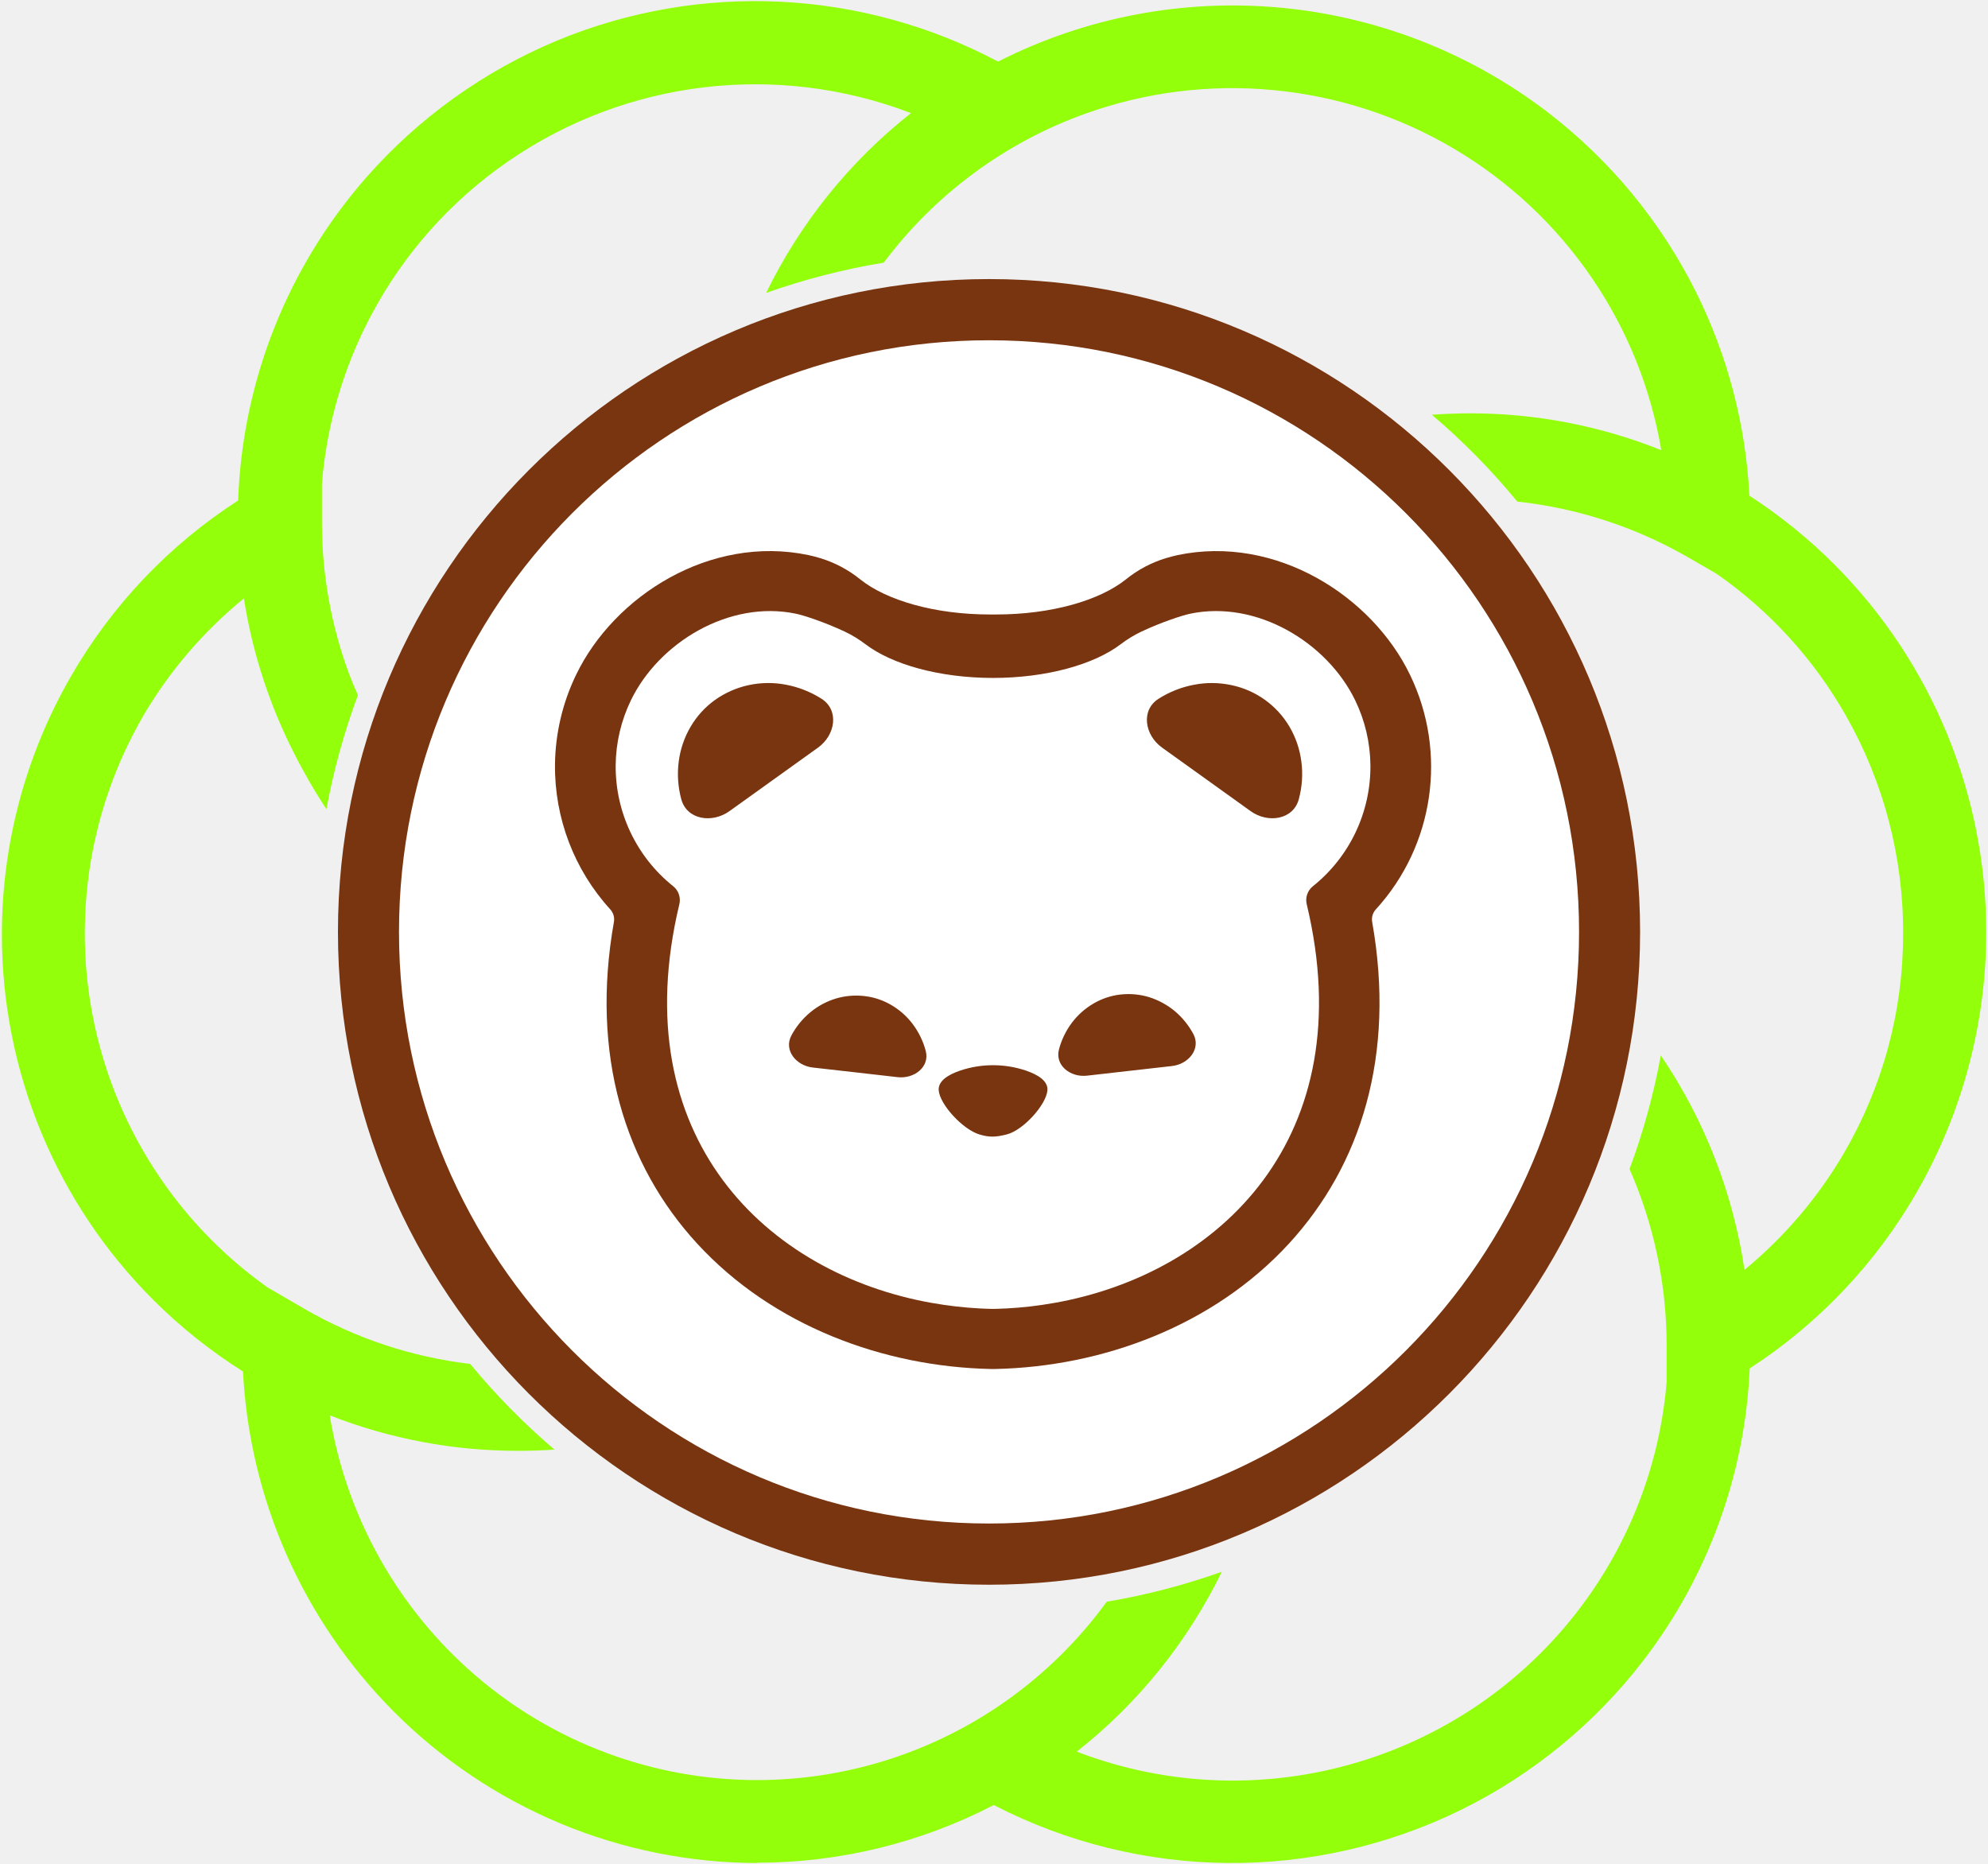
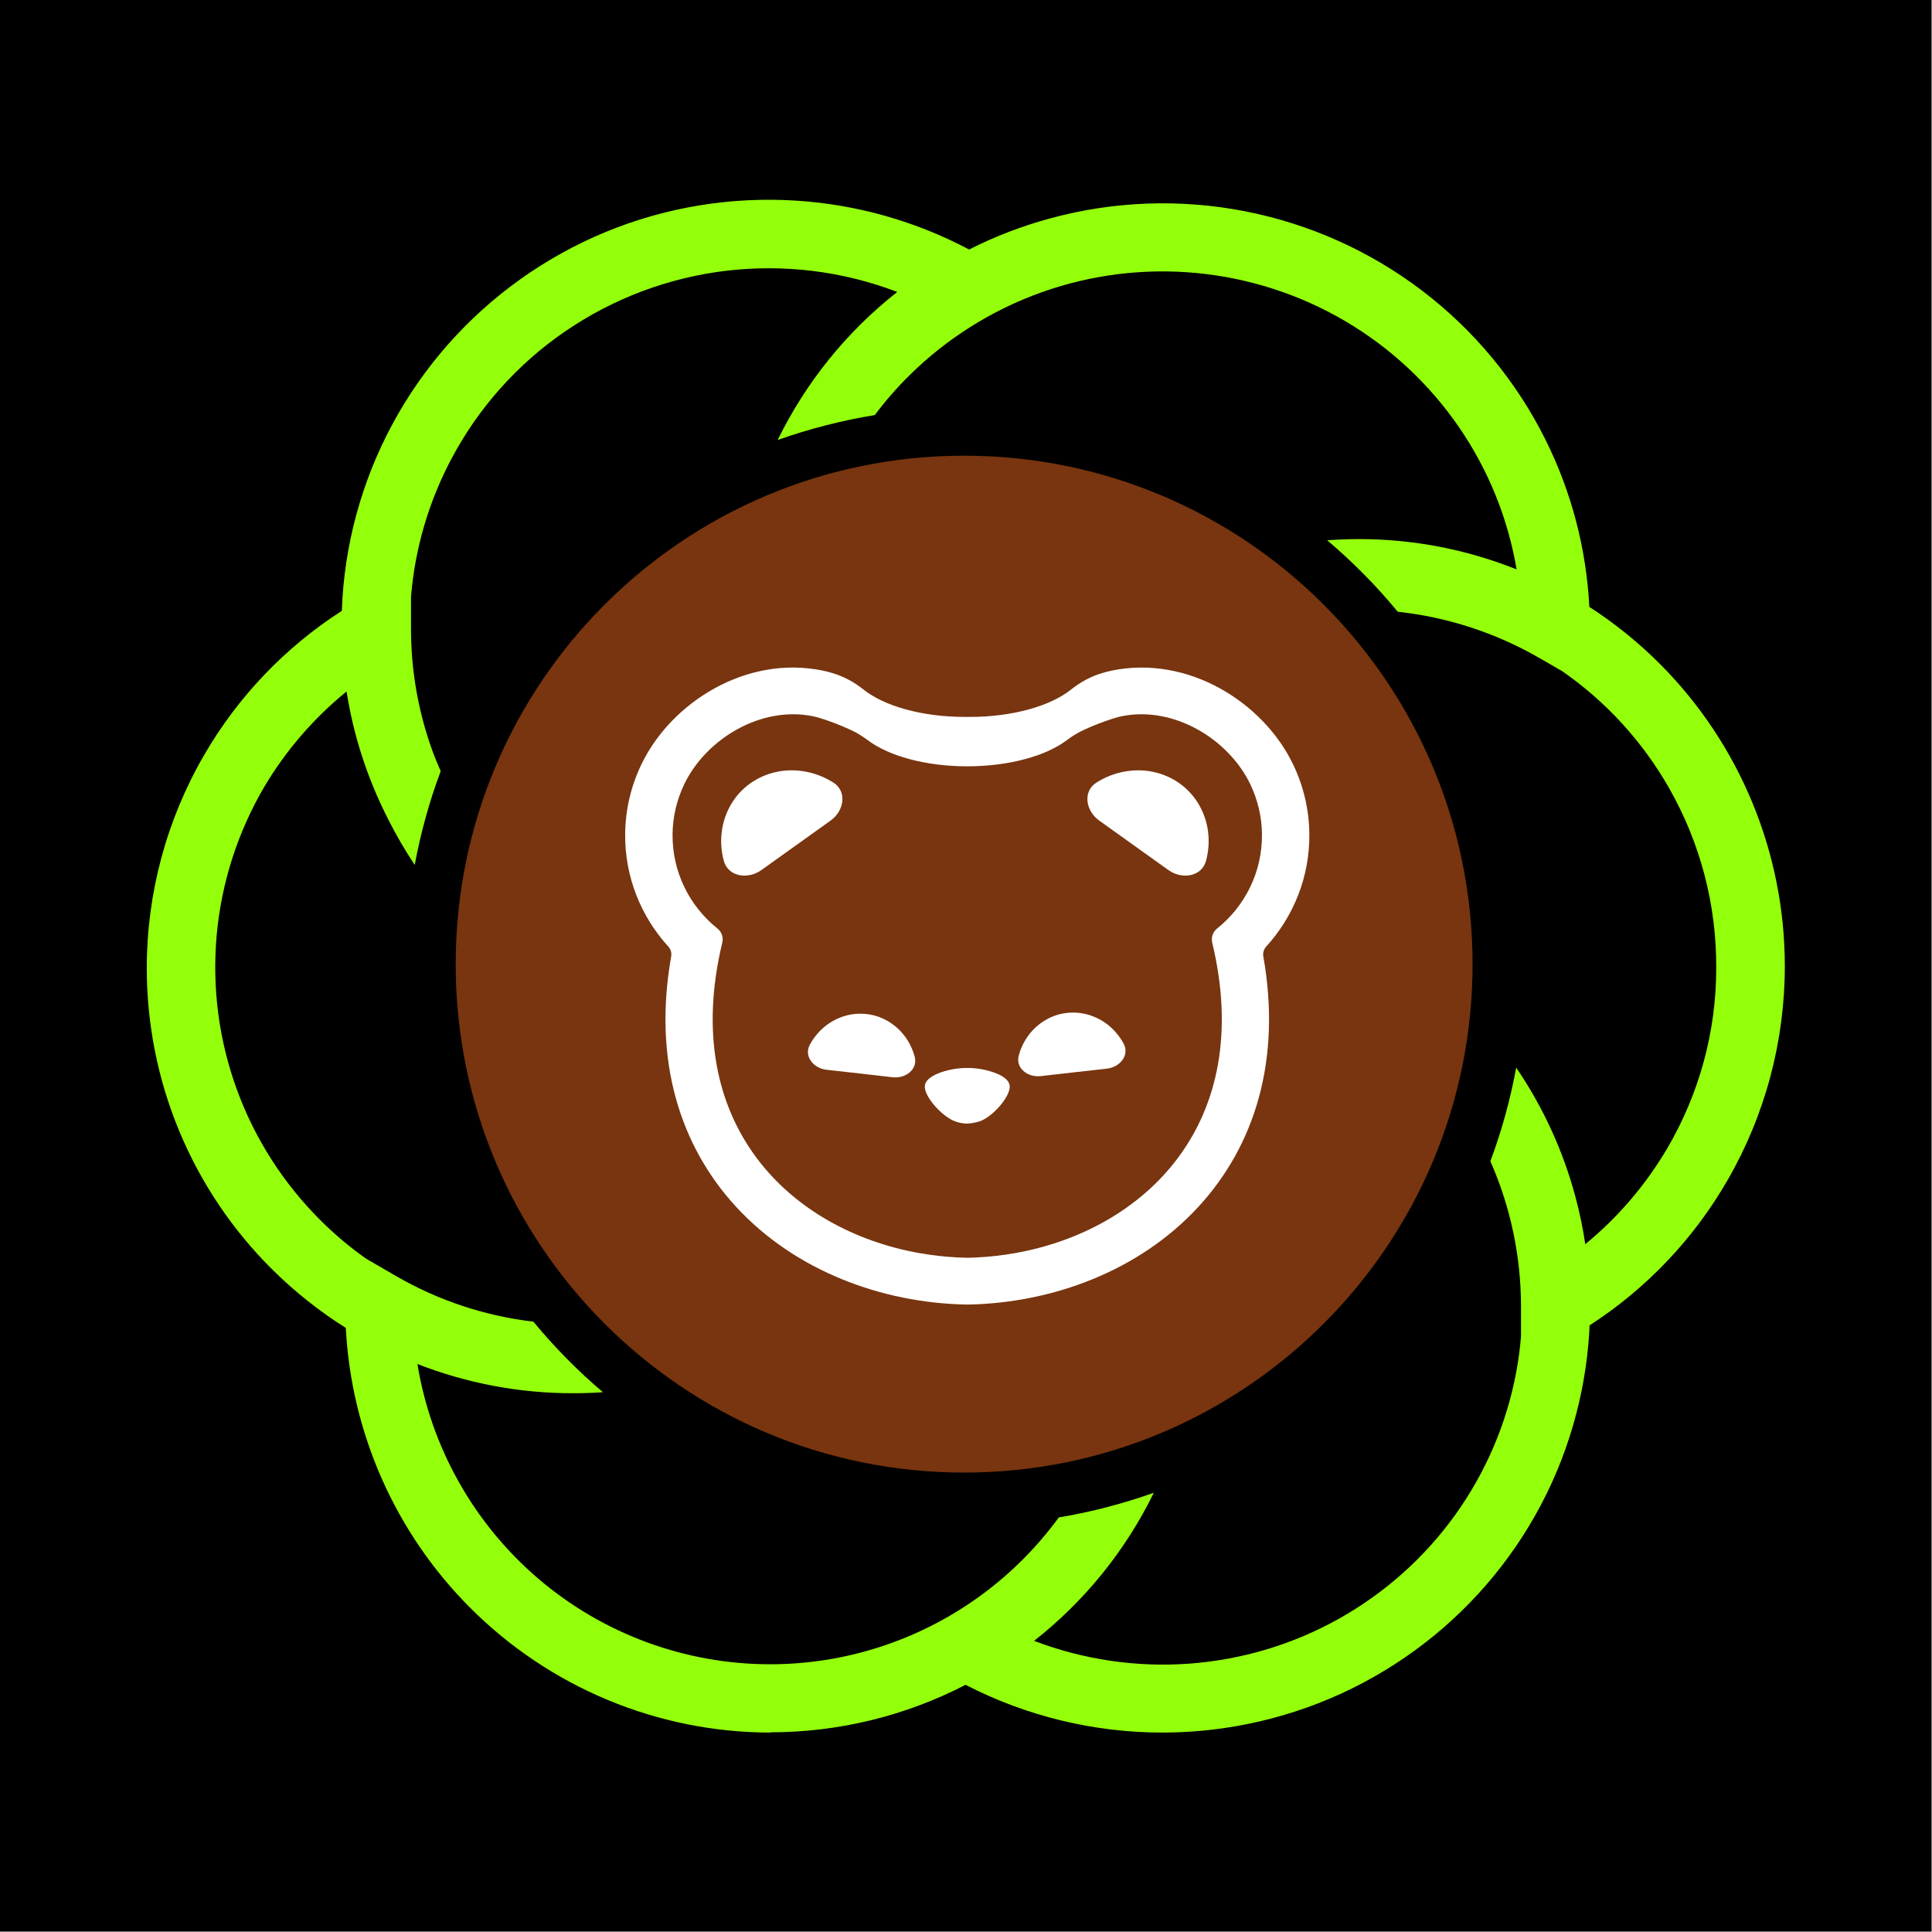
- <svg xmlns="http://www.w3.org/2000/svg" viewBox="0 0 128 120">
-   <path fill="#94FF0B" d="M118.165 36.397a33.6 33.6 0 0 0-5.528-4.484 33.2 33.2 0 0 0-3.415-13.065 33.3 33.3 0 0 0-9.641-11.676 33.37 33.37 0 0 0-35.32-3.207 33.33 33.33 0 0 0-28.37-1.363 33.5 33.5 0 0 0-12.298 8.81 33.3 33.3 0 0 0-8.26 20.81 33.14 33.14 0 0 0-10.752 11.3A33.24 33.24 0 0 0 .12 60.163a33.3 33.3 0 0 0 2.53 12.735 33.2 33.2 0 0 0 7.21 10.787 33.3 33.3 0 0 0 5.784 4.617 33.47 33.47 0 0 0 9.668 21.856 33.2 33.2 0 0 0 10.757 7.24 33.1 33.1 0 0 0 12.703 2.552l-.013-.019c5.299 0 10.52-1.274 15.227-3.714a33.43 33.43 0 0 0 30.127.289 33.4 33.4 0 0 0 11.701-9.601 33.23 33.23 0 0 0 6.844-18.8 33.3 33.3 0 0 0 10.779-11.386 33.56 33.56 0 0 0 4.449-16.707c0-8.85-3.494-17.34-9.72-23.614m.559 37.845a28.1 28.1 0 0 1-6.403 7.513 33.3 33.3 0 0 0-5.389-13.808 43.4 43.4 0 0 1-2.014 7.321 28.2 28.2 0 0 1 2.389 11.366v2.352a27.94 27.94 0 0 1-5.146 13.96 28.05 28.05 0 0 1-32.832 9.832 33.3 33.3 0 0 0 9.338-11.583 43.5 43.5 0 0 1-7.41 1.929 28 28 0 0 1-6.422 6.348 27.8 27.8 0 0 1-16.09 5.136c-6.64 0-13.06-2.38-18.104-6.71a28.06 28.06 0 0 1-9.41-16.772 33.1 33.1 0 0 0 12.134 2.284h.04c.77 0 1.533-.026 2.297-.078a44 44 0 0 1-5.43-5.519 27.8 27.8 0 0 1-10.713-3.57l-2.342-1.362A27.97 27.97 0 0 1 7.14 69.645a28 28 0 0 1-1.566-12.07 27.9 27.9 0 0 1 3.711-11.59 28.1 28.1 0 0 1 6.416-7.454q.11.67.237 1.33a33.4 33.4 0 0 0 3.008 8.66 35 35 0 0 0 2.073 3.575c.46-2.5 1.138-4.955 2.026-7.337q-.298-.666-.56-1.35a28 28 0 0 1-1.756-9.765v-2.535a28 28 0 0 1 3.125-10.728 27.9 27.9 0 0 1 8.918-10.029 28 28 0 0 1 25.882-3.069 33.3 33.3 0 0 0-9.326 11.577 44 44 0 0 1 7.575-1.949 28.05 28.05 0 0 1 12.999-9.598c3.872-1.386 8-1.902 12.094-1.511a28 28 0 0 1 11.595 3.76 28 28 0 0 1 8.897 8.323 27.9 27.9 0 0 1 4.475 11.097 33 33 0 0 0-12.28-2.37q-1.252.002-2.494.09a43.6 43.6 0 0 1 5.502 5.592 28.1 28.1 0 0 1 10.976 3.576l1.856 1.073a27.9 27.9 0 0 1 8.332 9.14 28.14 28.14 0 0 1 3.678 14.099c0 4.952-1.322 9.799-3.81 14.06" />
-   <path fill="#78350F" d="M63.68 102.032c23.152 0 41.92-18.818 41.92-42.032S86.832 17.968 63.68 17.968 21.76 36.786 21.76 60s18.768 42.032 41.92 42.032" />
-   <path fill="#fff" d="M63.68 98.091c20.981 0 37.99-17.054 37.99-38.091S84.661 21.908 63.68 21.908 25.69 38.963 25.69 60s17.009 38.091 37.99 38.091" />
-   <path fill="#78350F" d="M52.886 44.984a6.5 6.5 0 0 0-2.284-.9 6 6 0 0 0-2.402.028 5.9 5.9 0 0 0-2.154.947 5.6 5.6 0 0 0-1.58 1.73 5.9 5.9 0 0 0-.766 2.249 6.2 6.2 0 0 0 .165 2.418c.352 1.322 1.98 1.573 3.1.77l2.85-2.044 2.858-2.05c1.118-.804 1.378-2.412.213-3.148m30.139 1.805a5.68 5.68 0 0 0-3.735-2.677 6 6 0 0 0-2.402-.026 6.5 6.5 0 0 0-2.285.899c-1.166.734-.904 2.342.213 3.146l2.859 2.05 2.85 2.045c1.12.803 2.747.552 3.1-.77.214-.788.27-1.61.165-2.418a5.9 5.9 0 0 0-.765-2.249M66.058 68.93a6.64 6.64 0 0 0-4.239 0c-.76.259-1.422.66-1.38 1.266.076.927 1.546 2.514 2.608 2.841.65.197 1.057.184 1.782 0 1.062-.273 2.54-1.914 2.61-2.84.048-.607-.623-1.007-1.381-1.267m-7.283-2.985a4.7 4.7 0 0 0-1.393-1.24 4.4 4.4 0 0 0-1.747-.577 4.6 4.6 0 0 0-1.837.169c-.6.185-1.159.489-1.642.893a5 5 0 0 0-1.201 1.478c-.504.946.297 1.941 1.374 2.064l2.72.307 2.74.313c1.077.123 2.09-.661 1.814-1.696a5 5 0 0 0-.828-1.71m16.858-.852a4.9 4.9 0 0 0-1.644-.893 4.6 4.6 0 0 0-1.835-.17 4.4 4.4 0 0 0-1.746.58 4.7 4.7 0 0 0-1.395 1.24 5 5 0 0 0-.829 1.71c-.275 1.035.74 1.82 1.808 1.695l2.742-.312 2.725-.308c1.078-.121 1.879-1.116 1.376-2.063a5.1 5.1 0 0 0-1.202-1.479" />
-   <path fill="#78350F" d="M88.582 58.555a13.61 13.61 0 0 0 2.202-15.11c-2.445-5.07-8.63-9.027-14.959-7.706q-.386.087-.765.2a7.6 7.6 0 0 0-2.568 1.365c-1.69 1.353-4.798 2.259-8.353 2.259h-.403c-3.552 0-6.66-.909-8.351-2.262a7.6 7.6 0 0 0-2.569-1.364 10 10 0 0 0-.765-.199c-6.33-1.321-12.513 2.636-14.957 7.706a13.6 13.6 0 0 0-1.36 5.77 13.63 13.63 0 0 0 3.563 9.34.96.96 0 0 1 .233.791c-1.525 8.604.726 15.683 5.358 20.723C49.754 85.362 56.89 88 63.813 88.142h.251c6.922-.143 14.06-2.779 18.925-8.072 4.633-5.042 6.883-12.12 5.358-20.724a.95.95 0 0 1 .234-.791m-4.052-1.492a1.14 1.14 0 0 0-.393 1.158c3.596 15.022-5.646 23.791-16.264 25.67h-.006q-1.539.275-3.1.355c-.061 0-.13.006-.192.006-.194.014-.393.014-.587.021h-.097c-.194-.007-.393-.007-.587-.02-.062 0-.13-.008-.194-.008a25 25 0 0 1-3.098-.355h-.008c-10.616-1.878-19.86-10.647-16.263-25.67a1.14 1.14 0 0 0-.392-1.157 9.87 9.87 0 0 1-3.707-7.815c.017-1.436.35-2.85.972-4.142 1.808-3.754 6.358-6.486 10.631-5.593.5.103 1.842.54 3.15 1.154.474.223.92.501 1.336.816 1.713 1.299 4.749 2.161 8.208 2.166 3.461-.004 6.498-.868 8.21-2.164a7.6 7.6 0 0 1 1.336-.817c1.307-.615 2.648-1.05 3.15-1.155 4.271-.893 8.821 1.84 10.63 5.595a9.8 9.8 0 0 1 .972 4.14 9.87 9.87 0 0 1-3.707 7.815" />
+ <svg xmlns="http://www.w3.org/2000/svg" width="128" height="128" viewBox="0 0 128 128" fill="none">
+   <g clip-path="url(#clip0_2116_2302)">
+     <path d="M127.972 0H0V127.972H127.972V0Z" fill="black" />
+     <path d="M109.993 44.006C108.556 42.566 106.98 41.294 105.297 40.207C105.102 36.363 104.118 32.597 102.396 29.139C100.468 25.262 97.662 21.875 94.207 19.248C90.747 16.62 86.734 14.824 82.463 13.993C78.193 13.162 73.793 13.323 69.596 14.462C67.729 14.969 65.918 15.661 64.207 16.531C60.68 14.662 56.795 13.558 52.798 13.296C48.466 13.011 44.123 13.72 40.11 15.376C36.107 17.033 32.53 19.588 29.662 22.841C26.8 26.093 24.721 29.959 23.597 34.137C23.038 36.212 22.72 38.332 22.647 40.469C18.891 42.885 15.755 46.164 13.514 50.042C11.032 54.326 9.724 59.185 9.724 64.139C9.724 67.837 10.45 71.502 11.87 74.922C13.29 78.342 15.369 81.449 17.997 84.065C19.489 85.549 21.132 86.86 22.91 87.976C23.273 94.933 26.186 101.537 31.121 106.491C36.404 111.796 43.57 114.781 51.049 114.787L51.038 114.77C55.56 114.77 59.992 113.682 63.972 111.624C68.008 113.704 72.486 114.792 77.041 114.787C81.385 114.781 85.672 113.782 89.562 111.869C93.458 109.95 96.857 107.172 99.501 103.735C102.145 100.305 103.956 96.31 104.8 92.065C105.079 90.659 105.253 89.237 105.314 87.808C109.082 85.376 112.223 82.074 114.47 78.163C116.947 73.862 118.249 68.981 118.249 64.01C118.249 56.507 115.275 49.311 109.993 44.006ZM110.468 76.066C109.043 78.493 107.203 80.646 105.029 82.431C104.873 81.365 104.649 80.305 104.369 79.262C103.548 76.216 102.223 73.332 100.451 70.733C100.06 72.869 99.484 74.944 98.741 76.936C100.077 79.96 100.77 83.24 100.77 86.564V88.556C100.703 89.337 100.602 90.112 100.457 90.888C99.819 94.313 98.439 97.549 96.398 100.383C94.364 103.211 91.725 105.56 88.679 107.261C85.633 108.962 82.245 109.972 78.757 110.223C75.275 110.474 71.776 109.955 68.511 108.711C71.865 106.078 74.576 102.72 76.443 98.899C74.42 99.618 72.318 100.171 70.149 100.533C68.64 102.597 66.806 104.416 64.693 105.911C60.697 108.739 55.923 110.262 51.026 110.262C45.392 110.262 39.936 108.248 35.649 104.578C31.395 100.935 28.561 95.903 27.655 90.369C30.937 91.652 34.436 92.311 37.963 92.305H37.997C38.651 92.305 39.299 92.282 39.947 92.238C38.276 90.821 36.733 89.253 35.336 87.563C32.139 87.189 29.042 86.163 26.236 84.54L24.246 83.385C23.184 82.632 22.178 81.789 21.25 80.863C18.779 78.409 16.878 75.441 15.688 72.172C14.497 68.903 14.044 65.411 14.357 61.946C14.671 58.482 15.749 55.129 17.51 52.128C18.941 49.718 20.786 47.582 22.96 45.813C23.022 46.192 23.089 46.566 23.162 46.94C23.67 49.501 24.537 51.966 25.716 54.276C26.241 55.319 26.828 56.329 27.477 57.305C27.874 55.163 28.449 53.088 29.198 51.09C29.031 50.711 28.869 50.332 28.723 49.947C27.739 47.308 27.231 44.508 27.231 41.674V39.526C27.493 36.358 28.393 33.267 29.886 30.439C31.68 27.036 34.279 24.118 37.46 21.942C40.641 19.767 44.302 18.389 48.131 17.937C51.96 17.485 55.845 17.965 59.445 19.343C56.074 21.993 53.374 25.357 51.524 29.15C53.592 28.419 55.744 27.861 57.958 27.499C58.651 26.573 59.411 25.697 60.238 24.882C62.715 22.428 65.705 20.548 68.992 19.371C72.279 18.194 75.789 17.759 79.272 18.088C82.748 18.417 86.113 19.505 89.121 21.273C92.128 23.041 94.71 25.451 96.678 28.324C98.612 31.147 99.909 34.355 100.479 37.724C97.192 36.408 93.654 35.716 90.049 35.716C89.339 35.716 88.634 35.744 87.93 35.794C89.624 37.228 91.189 38.812 92.603 40.53C95.879 40.882 99.054 41.914 101.927 43.559L103.503 44.469C106.404 46.483 108.824 49.127 110.58 52.212C112.654 55.849 113.732 59.966 113.704 64.155C113.704 68.35 112.581 72.456 110.468 76.066Z" fill="#94FF0B" />
+     <path d="M63.876 97.562C82.48 97.562 97.561 82.481 97.561 63.877C97.561 45.273 82.48 30.191 63.876 30.191C45.272 30.191 30.19 45.273 30.19 63.877C30.19 82.481 45.272 97.562 63.876 97.562Z" fill="#78350F" />
+     <path fill-rule="evenodd" clip-rule="evenodd" d="M55.203 51.841C54.637 51.486 54.016 51.241 53.367 51.121C52.718 51.001 52.069 51.006 51.436 51.142C50.81 51.279 50.222 51.536 49.706 51.901C49.19 52.267 48.757 52.742 48.436 53.288C48.114 53.834 47.903 54.446 47.82 55.09C47.737 55.734 47.781 56.389 47.953 57.028C48.236 58.087 49.545 58.289 50.444 57.645L52.734 56.007L55.031 54.364C55.929 53.719 56.14 52.431 55.203 51.841Z" fill="white" />
+     <path fill-rule="evenodd" clip-rule="evenodd" d="M79.42 53.288C79.098 52.742 78.665 52.273 78.15 51.901C77.634 51.536 77.046 51.274 76.419 51.142C75.792 51.006 75.132 51.001 74.489 51.121C73.84 51.241 73.219 51.486 72.653 51.841C71.715 52.431 71.926 53.719 72.825 54.364L75.121 56.007L77.412 57.645C78.311 58.289 79.62 58.087 79.903 57.028C80.075 56.389 80.119 55.729 80.036 55.09C79.952 54.446 79.742 53.84 79.42 53.288Z" fill="white" />
+     <path fill-rule="evenodd" clip-rule="evenodd" d="M65.786 71.032C64.688 70.661 63.479 70.661 62.38 71.032C61.77 71.24 61.238 71.562 61.271 72.048C61.332 72.79 62.513 74.062 63.368 74.325C63.889 74.483 64.216 74.472 64.799 74.325C65.653 74.106 66.84 72.79 66.895 72.048C66.934 71.562 66.396 71.24 65.786 71.032Z" fill="white" />
+     <path fill-rule="evenodd" clip-rule="evenodd" d="M59.935 68.641C59.63 68.237 59.247 67.898 58.814 67.647C58.382 67.396 57.905 67.237 57.411 67.183C56.917 67.128 56.413 67.172 55.936 67.319C55.459 67.467 55.009 67.707 54.616 68.034C54.222 68.362 53.895 68.766 53.651 69.219C53.245 69.978 53.889 70.775 54.754 70.874L56.94 71.119L59.142 71.371C60.007 71.469 60.822 70.841 60.6 70.011C60.467 69.509 60.24 69.045 59.935 68.641Z" fill="white" />
+     <path fill-rule="evenodd" clip-rule="evenodd" d="M73.48 67.96C73.086 67.633 72.637 67.393 72.16 67.245C71.683 67.098 71.178 67.054 70.684 67.109C70.191 67.163 69.713 67.322 69.281 67.573C68.848 67.824 68.466 68.162 68.16 68.566C67.855 68.97 67.628 69.434 67.495 69.937C67.273 70.767 68.088 71.394 68.948 71.296L71.15 71.045L73.341 70.799C74.206 70.701 74.85 69.904 74.445 69.145C74.201 68.692 73.868 68.288 73.48 67.96Z" fill="white" />
+     <path fill-rule="evenodd" clip-rule="evenodd" d="M83.885 62.718C85.688 60.736 86.78 58.11 86.747 55.233C86.73 53.639 86.359 52.056 85.654 50.609C83.691 46.547 78.721 43.374 73.635 44.434C73.468 44.469 73.259 44.523 73.02 44.593C72.263 44.815 71.569 45.197 70.956 45.687C69.597 46.772 67.101 47.498 64.245 47.498C64.19 47.498 64.136 47.498 64.083 47.497C64.029 47.497 63.975 47.497 63.921 47.497C61.065 47.497 58.568 46.77 57.21 45.685C56.597 45.196 55.902 44.814 55.145 44.592C54.906 44.522 54.698 44.468 54.531 44.433C49.445 43.373 44.475 46.545 42.512 50.608C41.807 52.054 41.435 53.638 41.419 55.232C41.386 58.109 42.478 60.736 44.281 62.717C44.436 62.892 44.508 63.127 44.47 63.351C43.244 70.246 45.052 75.919 48.774 79.96C52.684 84.202 58.419 86.315 63.983 86.429H64.083C64.088 86.43 64.094 86.43 64.099 86.43H64.182C69.746 86.315 75.481 84.202 79.392 79.96C83.113 75.92 84.922 70.247 83.696 63.351C83.657 63.127 83.73 62.893 83.885 62.718ZM80.629 61.523C80.352 61.747 80.23 62.107 80.313 62.451C83.203 74.49 75.776 81.517 67.245 83.023H67.239C66.418 83.171 65.587 83.264 64.749 83.307C64.699 83.307 64.643 83.313 64.594 83.313C64.438 83.324 64.277 83.324 64.122 83.329H64.083C64.079 83.329 64.075 83.329 64.072 83.329H64.044C63.889 83.323 63.728 83.323 63.573 83.312C63.523 83.312 63.468 83.307 63.417 83.307C62.58 83.263 61.748 83.17 60.927 83.023H60.922C52.391 81.516 44.964 74.489 47.853 62.45C47.937 62.106 47.815 61.746 47.538 61.522C45.696 60.048 44.531 57.788 44.559 55.26C44.57 54.113 44.842 52.978 45.341 51.94C46.794 48.932 50.449 46.743 53.883 47.458C54.285 47.54 55.363 47.89 56.414 48.383C56.795 48.561 57.153 48.785 57.488 49.037C58.864 50.077 61.303 50.769 64.084 50.771C66.864 50.77 69.304 50.078 70.68 49.038C71.015 48.785 71.372 48.562 71.754 48.383C72.804 47.891 73.882 47.541 74.285 47.458C77.718 46.743 81.373 48.932 82.827 51.941C83.326 52.978 83.598 54.114 83.609 55.26C83.636 57.788 82.472 60.049 80.63 61.523H80.629Z" fill="white" />
+   </g>
+   <defs>
+     <clipPath id="clip0_2116_2302">
+       <rect width="128" height="128" fill="white" />
+     </clipPath>
+   </defs>
</svg>
